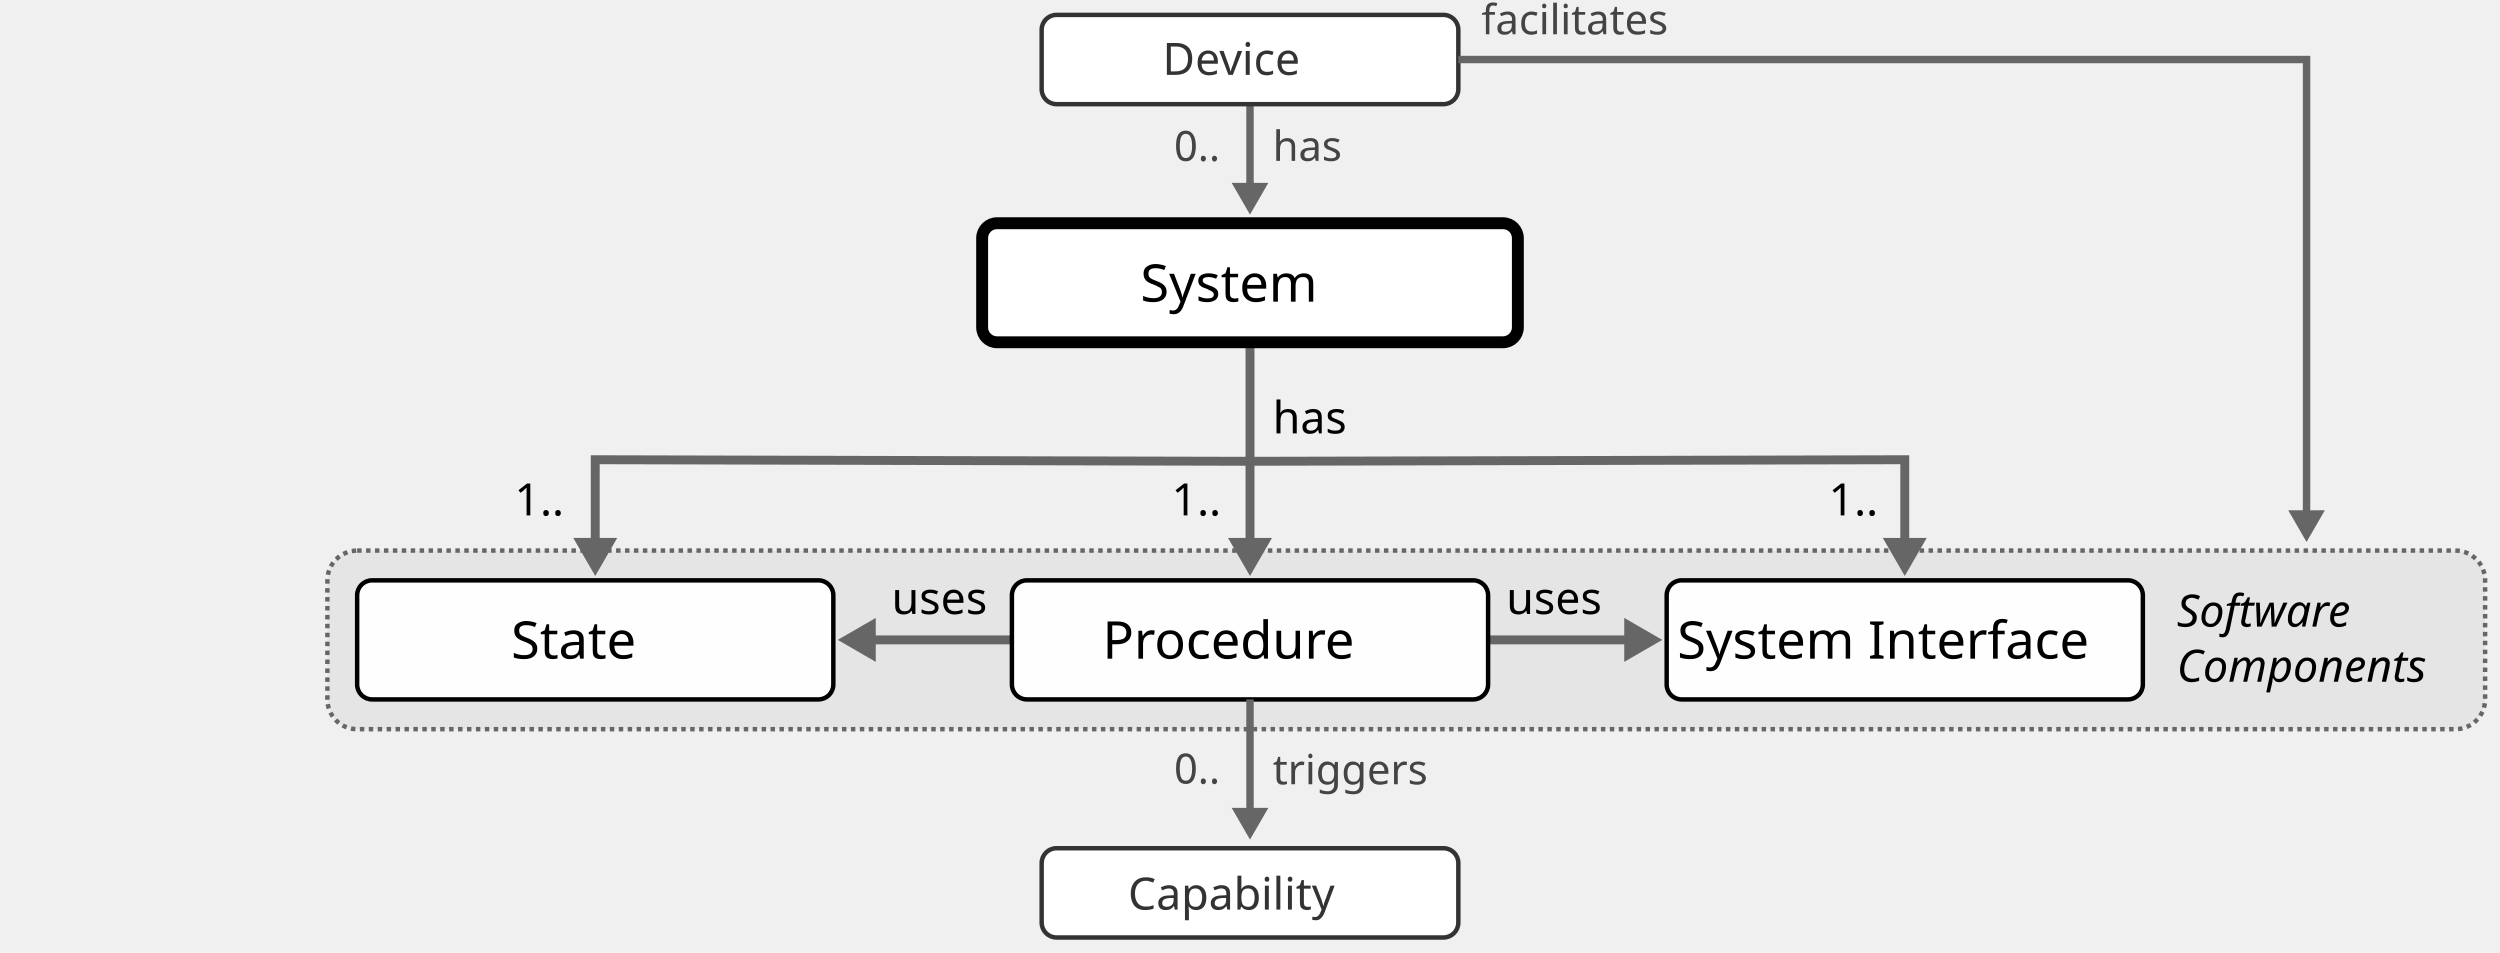
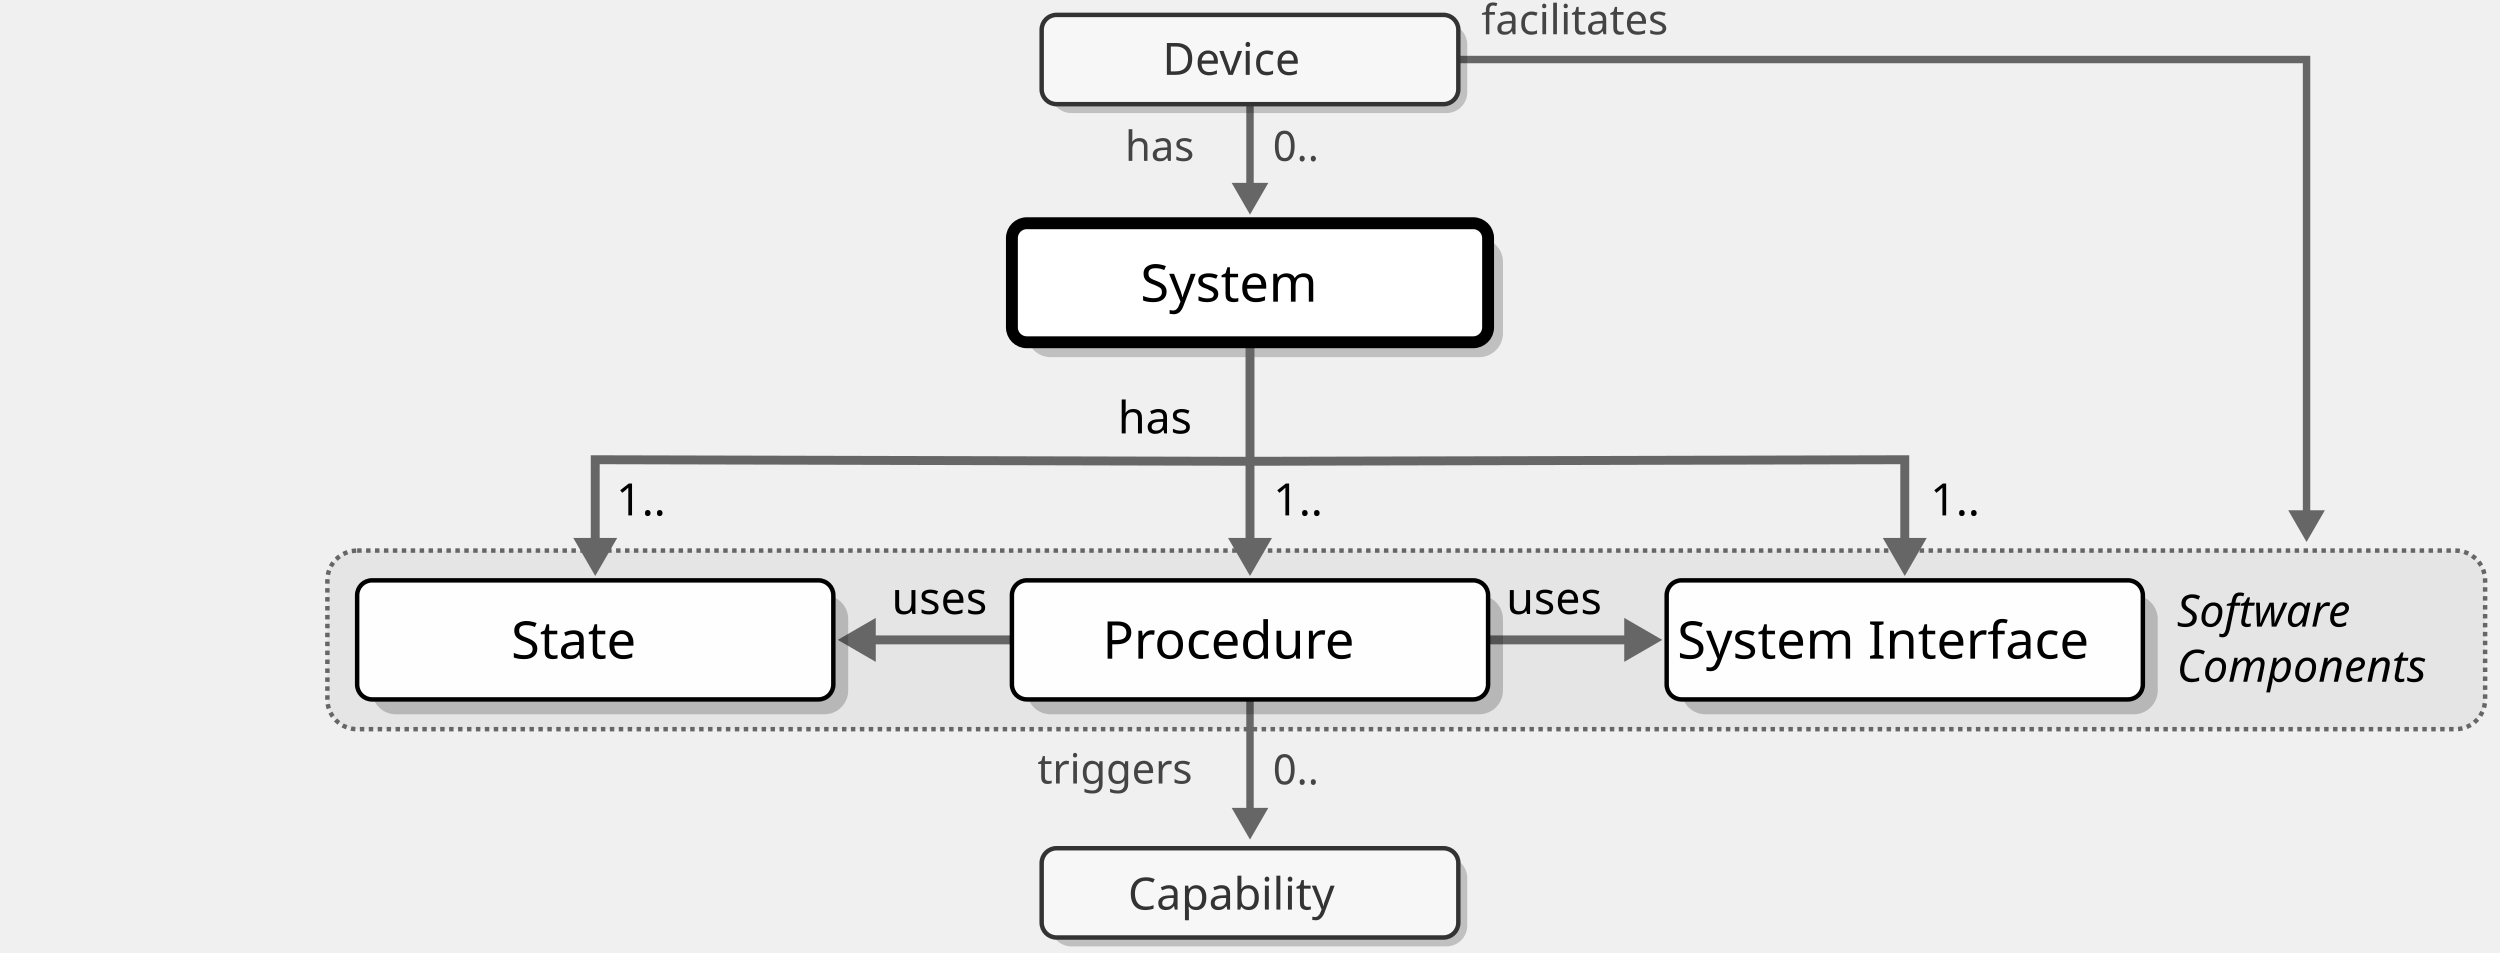
<svg xmlns="http://www.w3.org/2000/svg" xmlns:xlink="http://www.w3.org/1999/xlink" width="168mm" height="64mm" version="1.1" viewBox="0 0 168 64" id="svg162">
  <defs id="defs5">
    <marker id="a" overflow="visible" orient="auto">
      <path transform="scale(0.4)" d="M 5.77,0 -2.88,5 V -5 Z" fill="context-stroke" fill-rule="evenodd" stroke="context-stroke" stroke-width="1pt" id="path2" />
    </marker>
    <marker id="e" overflow="visible" orient="auto">
      <path transform="scale(0.4)" d="M 5.77,0 -2.88,5 V -5 Z" fill="context-stroke" fill-rule="evenodd" stroke="context-stroke" stroke-width="1pt" id="path824" />
    </marker>
    <marker id="a-2" overflow="visible" orient="auto">
      <path transform="scale(0.4)" d="M 5.77,0 -2.88,5 V -5 Z" fill="context-stroke" fill-rule="evenodd" stroke="context-stroke" stroke-width="1pt" id="path2-3" />
    </marker>
    <marker id="a-3" overflow="visible" orient="auto">
      <path transform="scale(0.4)" d="M 5.77,0 -2.88,5 V -5 Z" fill="context-stroke" fill-rule="evenodd" stroke="context-stroke" stroke-width="1pt" id="path2-2" />
    </marker>
  </defs>
+   <path d="M 98,4 H 155 v 31" marker-end="url(#a)" id="path3142" style="fill:none;stroke:#666666;stroke-width:0.5;stroke-miterlimit:4;stroke-dasharray:none;stroke-opacity:1" />
+   <rect id="rect1495" x="69" y="16" width="32" height="8" rx="1.6" fill="none" opacity="0.913" stroke="#000000" stroke-linejoin="round" stroke-width="0.333" style="opacity:1;fill:#000000;fill-opacity:0.2;stroke:none;stroke-width:0.8;stroke-miterlimit:4;stroke-dasharray:none" />
+   <use x="0" y="0" xlink:href="#g1121" id="use1391" transform="translate(-7.0000048e-7,56)" width="100%" height="100%" />
  <path d="M 84,7 84,13" marker-end="url(#a)" id="path6698" style="fill:none;stroke:#666666;stroke-width:0.5;stroke-miterlimit:4;stroke-dasharray:none;stroke-opacity:1" />
  <rect id="rect1309" x="22" y="37" width="145" height="12" rx="2" fill="none" opacity="0.913" stroke="#000000" stroke-linejoin="round" stroke-width="0.333" style="opacity:1;fill:#e5e5e5;fill-opacity:1;stroke:#666666;stroke-width:0.3;stroke-miterlimit:4;stroke-dasharray:0.3, 0.3;stroke-dashoffset:0;stroke-opacity:1" />
-   <rect id="use8966" x="24" y="39" width="32" height="8" rx="1" fill="none" opacity="0.913" stroke="#000000" stroke-linejoin="round" stroke-width="0.333" style="opacity:1;fill:#fefefe;fill-opacity:1;stroke-width:0.3;stroke-miterlimit:4;stroke-dasharray:none" />
-   <use x="0" y="0" xlink:href="#use8966" id="use1311" transform="translate(88)" width="100%" height="100%" />
  <path d="M 68,43 H 58" marker-end="url(#a)" id="path1315" style="fill:none;stroke:#666666;stroke-width:0.6;stroke-miterlimit:4;stroke-dasharray:none" />
+   <g id="g1747">
+     <rect id="rect1743" x="25" y="40" width="32" height="8" rx="1.6" fill="none" opacity="0.913" stroke="#000000" stroke-linejoin="round" stroke-width="0.333" style="opacity:1;fill:#000000;fill-opacity:0.2;stroke:none;stroke-width:0.8;stroke-miterlimit:4;stroke-dasharray:none" />
+     <rect id="use8966" x="24" y="39" width="32" height="8" rx="1" fill="none" opacity="0.913" stroke="#000000" stroke-linejoin="round" stroke-width="0.333" style="opacity:1;fill:#fefefe;fill-opacity:1;stroke-width:0.3;stroke-miterlimit:4;stroke-dasharray:none" />
+   </g>
  <path d="M 100,43 H 110" marker-end="url(#a)" id="path1317" style="fill:none;stroke:#666666;stroke-width:0.6;stroke-miterlimit:4;stroke-dasharray:none" />
-   <use x="0" y="0" xlink:href="#use8966" id="use1313" transform="translate(44)" width="100%" height="100%" />
+   <path d="m 84,47 v 8" marker-end="url(#a)" id="path6006" style="fill:none;stroke:#666666;stroke-width:0.5;stroke-miterlimit:4;stroke-dasharray:none;stroke-opacity:1" />
+   <use x="0" y="0" xlink:href="#g1747" id="use1909" transform="translate(44)" width="100%" height="100%" />
  <text x="83.915" y="44.259" font-size="3.5px" style="line-height:1.25;font-family:sans-serif;stroke-width:0.265" xml:space="preserve" id="text1323">
    <tspan x="83.915" y="44.259" font-size="3.5px" stroke-width="0.265" text-align="center" text-anchor="middle" id="tspan1321">Procedure</tspan>
  </text>
  <text x="39.915" y="44.259" font-size="3.5px" style="line-height:1.25;font-family:sans-serif;stroke-width:0.265" xml:space="preserve" id="text1327">
    <tspan x="39.915" y="44.259" font-size="3.5px" stroke-width="0.265" text-align="center" text-anchor="middle" id="tspan1325">State</tspan>
  </text>
+   <use x="0" y="0" xlink:href="#g1747" id="use1911" transform="translate(88)" width="100%" height="100%" />
  <text x="127.915" y="44.259" font-size="3.5px" style="line-height:1.25;font-family:sans-serif;stroke-width:0.265" xml:space="preserve" id="text1331">
    <tspan x="127.915" y="44.259" font-size="3.5px" stroke-width="0.265" text-align="center" text-anchor="middle" id="tspan1329">System Interface</tspan>
  </text>
  <text x="146.28" y="42.11" style="font-size:3px;line-height:1.25;font-family:sans-serif;stroke-width:0.265" xml:space="preserve" id="text1335">
    <tspan x="146.28" y="42.11" stroke-width="0.265" id="tspan1333" style="font-style:italic;font-variant:normal;font-weight:normal;font-stretch:normal;font-family:sans-serif;-inkscape-font-specification:'sans-serif Italic'">Software</tspan>
  </text>
  <text x="146.28" y="45.814" style="font-size:3px;line-height:1.25;font-family:sans-serif;stroke-width:0.265" xml:space="preserve" id="text1339">
    <tspan x="146.28" y="45.814" stroke-width="0.265" id="tspan1337" style="font-style:italic;font-variant:normal;font-weight:normal;font-stretch:normal;font-family:sans-serif;-inkscape-font-specification:'sans-serif Italic'">Components</tspan>
  </text>
  <text x="59.922" y="41.261" style="font-size:3px;line-height:1.25;font-family:sans-serif;stroke-width:0.265" xml:space="preserve" id="text1343">
    <tspan x="59.922" y="41.261" stroke-width="0.265" id="tspan1341">uses</tspan>
  </text>
  <text x="101.225" y="41.261" style="font-size:3px;line-height:1.25;font-family:sans-serif;stroke-width:0.265" xml:space="preserve" id="text1347">
    <tspan x="101.225" y="41.261" stroke-width="0.265" id="tspan1345">uses</tspan>
  </text>
  <path d="M 84,23 84,37" marker-end="url(#a)" id="path1361" style="fill:none;stroke:#666666;stroke-width:0.6;stroke-miterlimit:4;stroke-dasharray:none" />
  <path d="M 84,31 40,30.893 40,37" marker-end="url(#a)" id="path1363" style="fill:none;stroke:#666666;stroke-width:0.6;stroke-miterlimit:4;stroke-dasharray:none" />
-   <rect id="rect1367" x="66" y="15" width="36" height="8" rx="1" fill="none" opacity="0.913" stroke="#000000" stroke-linejoin="round" stroke-width="0.333" style="opacity:1;fill:#ffffff;fill-opacity:1;stroke-width:0.8;stroke-miterlimit:4;stroke-dasharray:none" />
-   <text x="85.531" y="29.124" style="font-size:3px;line-height:1.25;font-family:sans-serif;stroke-width:0.265" xml:space="preserve" id="text1371">
-     <tspan x="85.531" y="29.124" stroke-width="0.265" id="tspan1369">has</tspan>
+   <rect id="rect1367" x="68" y="15" width="32" height="8" rx="1" fill="none" opacity="0.913" stroke="#000000" stroke-linejoin="round" stroke-width="0.333" style="opacity:1;fill:#ffffff;fill-opacity:1;stroke-width:0.8;stroke-miterlimit:4;stroke-dasharray:none" />
+   <text x="87.326" y="29.124" style="font-size:3px;line-height:1.25;font-family:sans-serif;stroke-width:0.265" xml:space="preserve" id="text1371">
+     <tspan x="82.443" y="29.124" stroke-width="0.265" id="tspan1369" style="text-align:end;text-anchor:end">has</tspan>
  </text>
-   <text x="78.729" y="34.632" style="font-size:3px;line-height:1.25;font-family:sans-serif;stroke-width:0.265" xml:space="preserve" id="text1375">
-     <tspan x="78.729" y="34.632" stroke-width="0.265" id="tspan1373">1..</tspan>
+   <text x="85.565" y="34.632" style="font-size:3px;line-height:1.25;font-family:sans-serif;stroke-width:0.265" xml:space="preserve" id="text1375">
+     <tspan x="85.565" y="34.632" stroke-width="0.265" id="tspan1373">1..</tspan>
  </text>
-   <text x="34.575" y="34.632" style="font-size:3px;line-height:1.25;font-family:sans-serif;stroke-width:0.265" xml:space="preserve" id="text1379">
-     <tspan x="34.575" y="34.632" stroke-width="0.265" id="tspan1377">1..</tspan>
+   <text x="41.411" y="34.632" style="font-size:3px;line-height:1.25;font-family:sans-serif;stroke-width:0.265" xml:space="preserve" id="text1379">
+     <tspan x="41.411" y="34.632" stroke-width="0.265" id="tspan1377">1..</tspan>
  </text>
-   <text x="122.883" y="34.632" style="font-size:3px;line-height:1.25;font-family:sans-serif;stroke-width:0.265" xml:space="preserve" id="text1383">
-     <tspan x="122.883" y="34.632" stroke-width="0.265" id="tspan1381">1..</tspan>
+   <text x="129.719" y="34.632" style="font-size:3px;line-height:1.25;font-family:sans-serif;stroke-width:0.265" xml:space="preserve" id="text1383">
+     <tspan x="129.719" y="34.632" stroke-width="0.265" id="tspan1381">1..</tspan>
  </text>
  <text x="83.958" y="20.272" font-size="3.5px" style="line-height:1.25;font-family:sans-serif;stroke-width:0.265" xml:space="preserve" id="text1387">
    <tspan x="83.958" y="20.272" font-size="3.5px" stroke-width="0.265" text-align="center" text-anchor="middle" id="tspan1385">System</tspan>
  </text>
  <use x="0" y="0" xlink:href="#path1363" id="use9624" transform="matrix(-1,0,0,1,168,1.3939453e-7)" width="100%" height="100%" />
-   <rect id="use8062" x="70" y="-7" width="28" height="6" rx="1" fill="none" opacity="0.913" stroke="#000000" stroke-linejoin="round" stroke-width="0.333" style="opacity:1;fill:#ffffff;fill-opacity:1;stroke:#333333;stroke-width:0.3;stroke-miterlimit:4;stroke-dasharray:none;stroke-opacity:1" transform="scale(1,-1)" />
+   <g id="g1121">
+     <rect id="rect907" x="70.6" y="-7.6" width="28" height="6" rx="1.4" fill="none" opacity="0.913" stroke="#000000" stroke-linejoin="round" stroke-width="0.333" style="opacity:1;fill:#000000;fill-opacity:0.2;stroke:none;stroke-width:0.3;stroke-miterlimit:4;stroke-dasharray:none;stroke-opacity:1" transform="scale(1,-1)" />
+     <rect id="use8062" x="70" y="-7" width="28" height="6" rx="1" fill="none" opacity="0.913" stroke="#000000" stroke-linejoin="round" stroke-width="0.333" style="opacity:1;fill:#f7f7f7;fill-opacity:1;stroke:#333333;stroke-width:0.3;stroke-miterlimit:4;stroke-dasharray:none;stroke-opacity:1" transform="scale(1,-1)" />
+   </g>
  <text x="83.915" y="5.033" font-size="3.5px" style="font-size:3px;line-height:1.25;font-family:sans-serif;stroke-width:0.265" xml:space="preserve" id="text8974">
    <tspan x="83.915" y="5.033" font-size="3.5px" stroke-width="0.265" text-align="center" text-anchor="middle" id="tspan8972" style="font-size:3px;fill:#333333;fill-opacity:1">Device</tspan>
  </text>
  <text x="85.531" y="10.809" style="font-size:2.8px;line-height:1.25;font-family:sans-serif;stroke-width:0.265" xml:space="preserve" id="text10267">
-     <tspan x="85.531" y="10.809" stroke-width="0.265" id="tspan10265" style="font-size:2.8px;fill:#444444;fill-opacity:1">has</tspan>
+     <tspan x="85.531" y="10.809" stroke-width="0.265" id="tspan10265" style="font-size:2.8px;fill:#444444;fill-opacity:1">0..</tspan>
  </text>
-   <path d="M 98,4 H 155 v 31" marker-end="url(#a)" id="path3142" style="fill:none;stroke:#666666;stroke-width:0.5;stroke-miterlimit:4;stroke-dasharray:none;stroke-opacity:1" />
  <text x="99.54" y="2.307" style="font-size:2.8px;line-height:1.25;font-family:sans-serif;stroke-width:0.265" xml:space="preserve" id="text3562">
    <tspan x="99.54" y="2.307" stroke-width="0.265" id="tspan3560" style="font-size:2.8px;fill:#444444;fill-opacity:1">facilitates</tspan>
  </text>
-   <text x="78.891" y="10.809" style="font-size:2.8px;line-height:1.25;font-family:sans-serif;stroke-width:0.265" xml:space="preserve" id="text3898">
-     <tspan x="78.891" y="10.809" stroke-width="0.265" id="tspan3896" style="font-size:2.8px;fill:#444444;fill-opacity:1">0..</tspan>
+   <text x="85.508" y="10.809" style="font-size:2.8px;line-height:1.25;font-family:sans-serif;stroke-width:0.265" xml:space="preserve" id="text3898">
+     <tspan x="82.433" y="10.809" stroke-width="0.265" id="tspan3896" style="font-size:2.8px;text-align:end;text-anchor:end;fill:#444444;fill-opacity:1">has</tspan>
  </text>
-   <use x="0" y="0" xlink:href="#use8062" id="use5272" width="100%" height="100%" transform="matrix(1,0,0,-1,-7.0000049e-7,64)" />
  <text x="85.531" y="52.703" style="font-size:2.8px;line-height:1.25;font-family:sans-serif;stroke-width:0.265" xml:space="preserve" id="text5332">
-     <tspan x="85.531" y="52.703" stroke-width="0.265" id="tspan5330" style="font-size:2.8px;fill:#444444;fill-opacity:1">triggers</tspan>
+     <tspan x="85.531" y="52.703" stroke-width="0.265" id="tspan5330" style="font-size:2.8px;fill:#444444;fill-opacity:1">0..</tspan>
  </text>
-   <text x="78.891" y="52.652" style="font-size:2.8px;line-height:1.25;font-family:sans-serif;stroke-width:0.265" xml:space="preserve" id="text5336">
-     <tspan x="78.891" y="52.652" stroke-width="0.265" id="tspan5334" style="font-size:2.8px;fill:#444444;fill-opacity:1">0..</tspan>
+   <text x="85.383" y="52.652" style="font-size:2.8px;line-height:1.25;font-family:sans-serif;stroke-width:0.265" xml:space="preserve" id="text5336">
+     <tspan x="82.309" y="52.652" stroke-width="0.265" id="tspan5334" style="font-size:2.8px;text-align:end;text-anchor:end;fill:#444444;fill-opacity:1">triggers</tspan>
  </text>
  <text x="83.915" y="61.124" font-size="3.5px" style="font-size:3px;line-height:1.25;font-family:sans-serif;stroke-width:0.265" xml:space="preserve" id="text5340">
    <tspan x="83.915" y="61.124" font-size="3.5px" stroke-width="0.265" text-align="center" text-anchor="middle" id="tspan5338" style="font-size:3px;fill:#333333;fill-opacity:1">Capability</tspan>
  </text>
-   <path d="m 84,47 v 8" marker-end="url(#a)" id="path6006" style="fill:none;stroke:#666666;stroke-width:0.5;stroke-miterlimit:4;stroke-dasharray:none;stroke-opacity:1" />
</svg>
